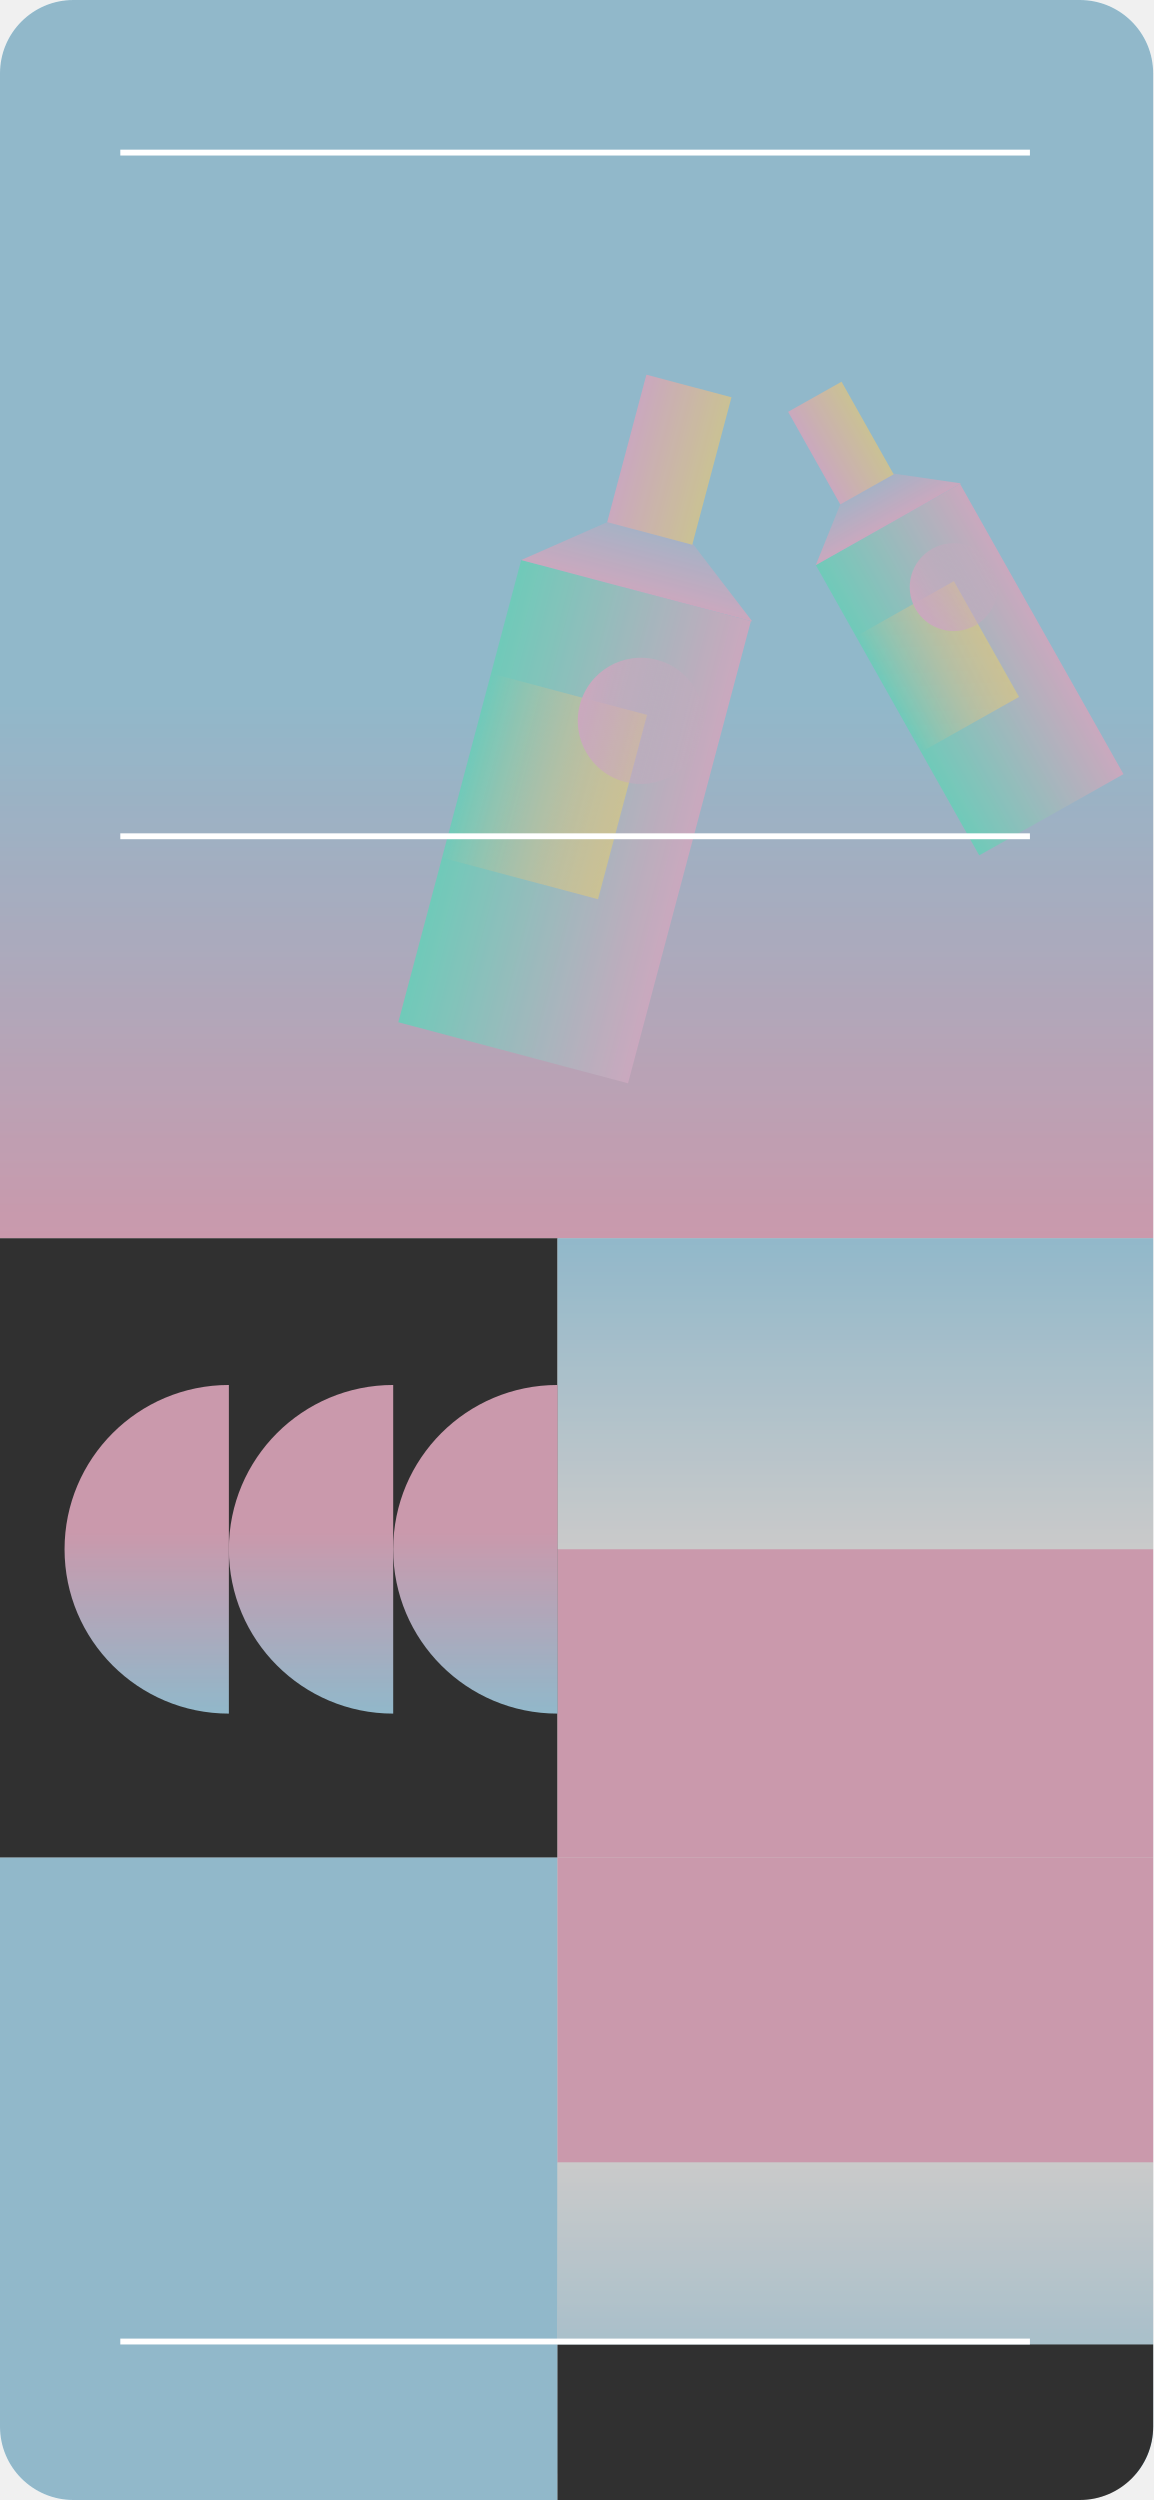
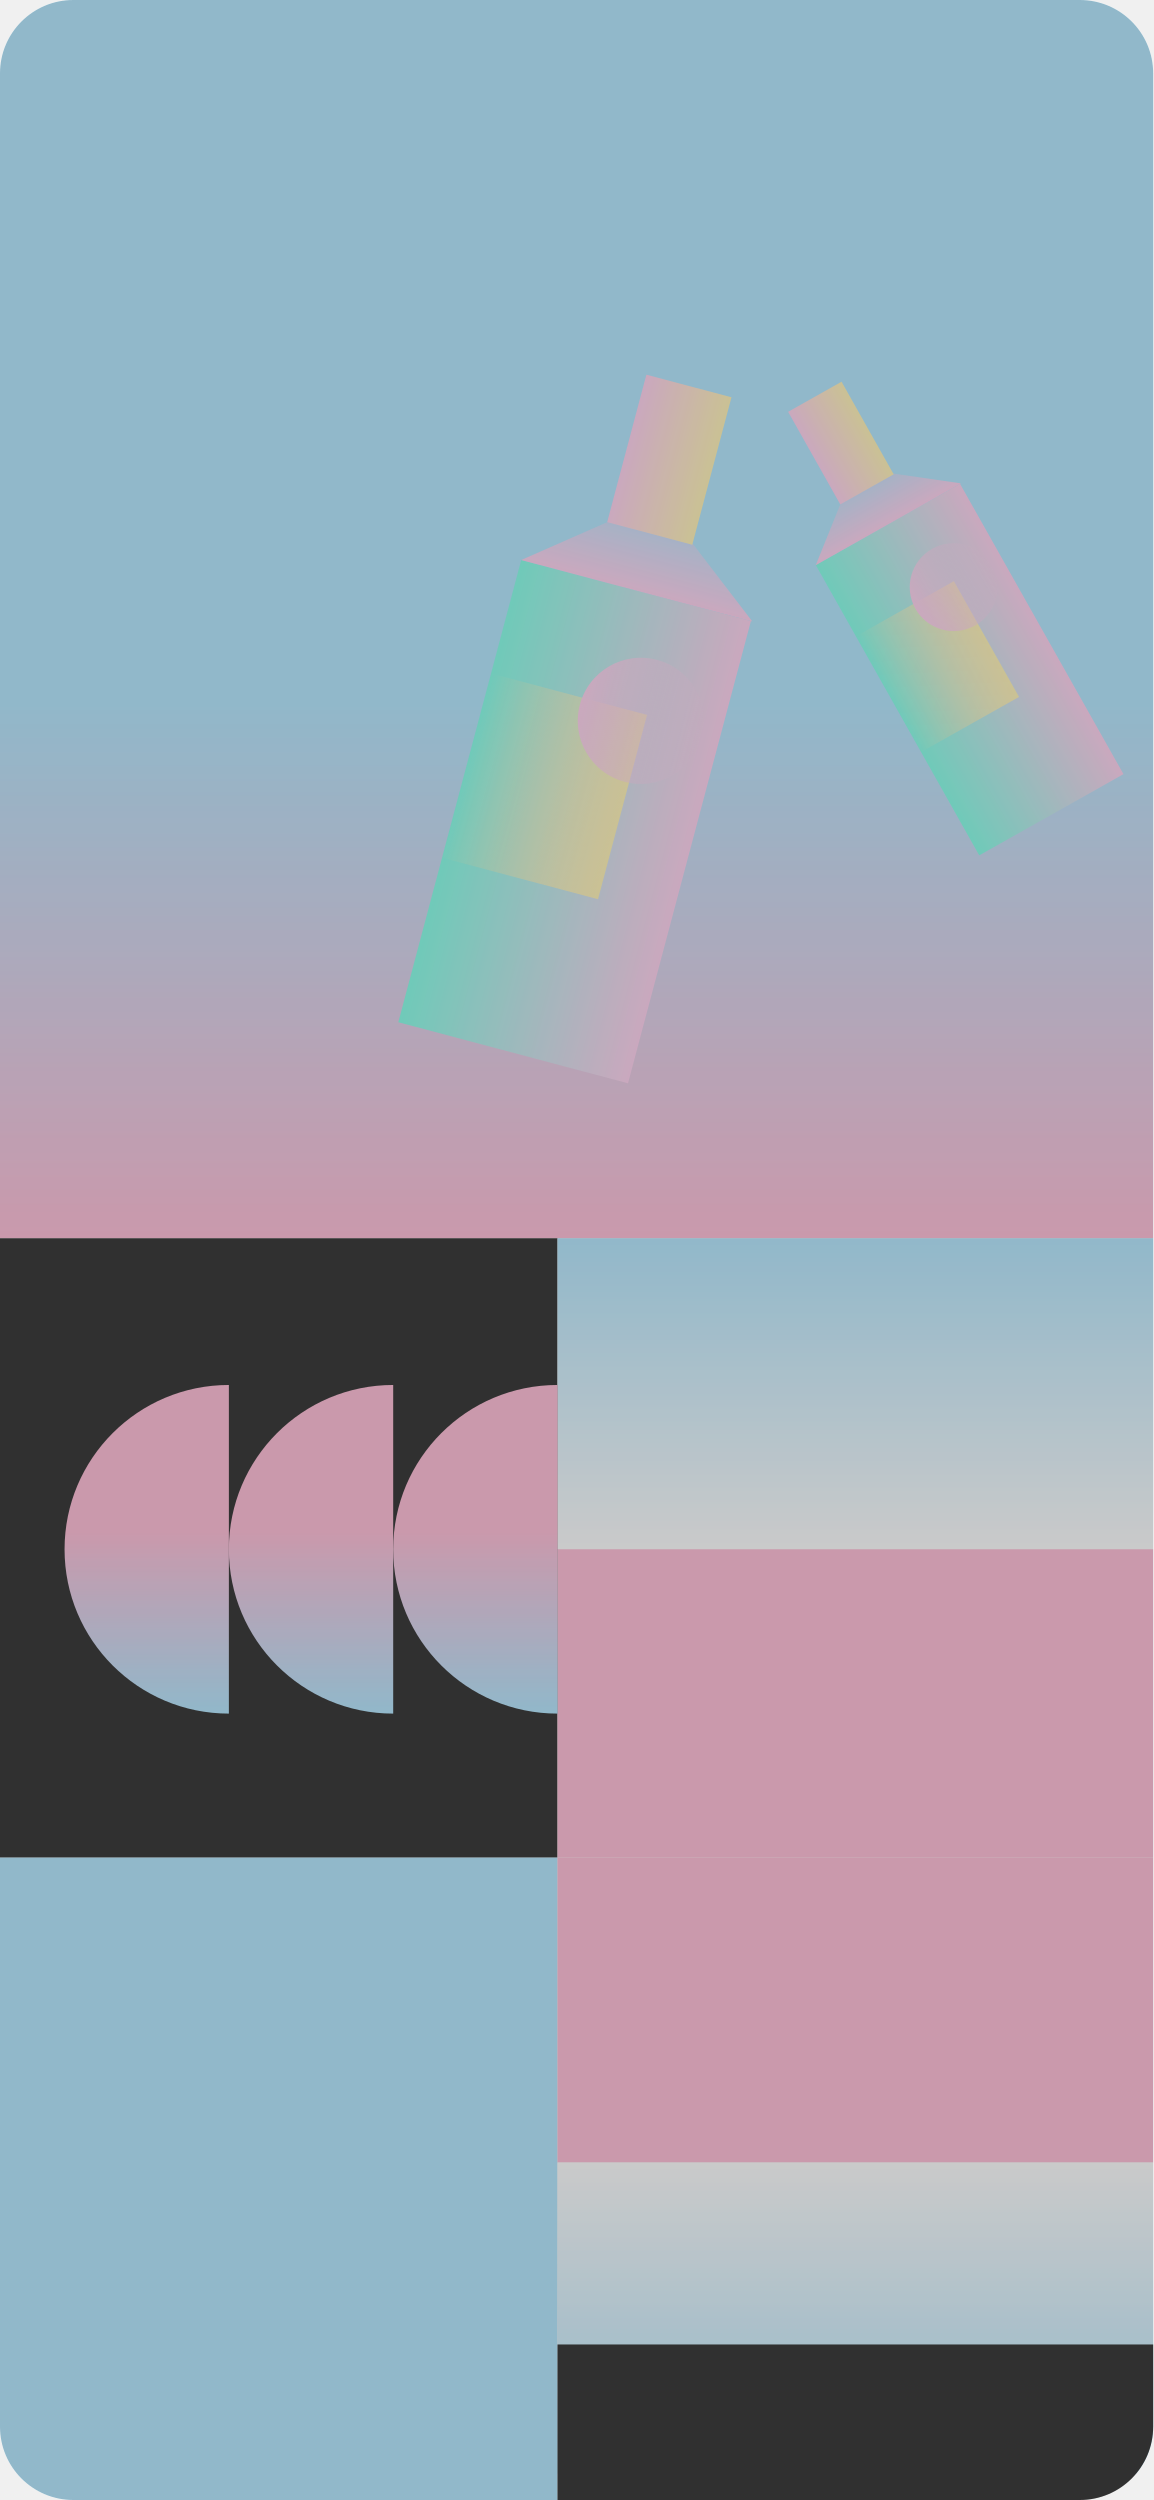
<svg xmlns="http://www.w3.org/2000/svg" width="393" height="852" viewBox="0 0 393 852" fill="none">
  <g clip-path="url(#clip0_2026_1437)">
    <rect width="393" height="852" rx="25" fill="white" />
    <rect width="393" height="422" fill="url(#paint0_linear_2026_1437)" />
    <rect y="633" width="190" height="219" fill="#B7E8FF" />
    <rect y="422" width="190" height="211" fill="#3D3D3D" />
    <rect x="190" y="422" width="203" height="106" fill="url(#paint1_linear_2026_1437)" />
    <rect x="190" y="528" width="203" height="105" fill="#FFC1D9" />
    <rect x="190" y="633" width="203" height="104" fill="#FFC1D9" />
    <rect x="190" y="737" width="203" height="106" fill="url(#paint2_linear_2026_1437)" />
    <rect x="190" y="799" width="203" height="53" fill="#3D3D3D" />
    <path d="M190 584C159.072 584 134 558.928 134 528C134 497.072 159.072 472 190 472V584Z" fill="url(#paint3_linear_2026_1437)" />
    <path d="M134 584C103.072 584 78 558.928 78 528C78 497.072 103.072 472 134 472V584Z" fill="url(#paint4_linear_2026_1437)" />
    <path d="M78 584C47.072 584 22 558.928 22 528C22 497.072 47.072 472 78 472V584Z" fill="url(#paint5_linear_2026_1437)" />
    <rect x="177.628" y="190.849" width="81" height="163" transform="rotate(14.8897 177.628 190.849)" fill="url(#paint6_linear_2026_1437)" />
    <path d="M202.755 197.53L177.628 190.849L224.507 170.201L256.391 211.791L231.747 205.238L202.755 197.53Z" fill="url(#paint7_linear_2026_1437)" />
    <rect x="220.289" y="127.69" width="30" height="52" transform="rotate(14.8897 220.289 127.69)" fill="url(#paint8_linear_2026_1437)" />
    <rect x="167.349" y="229.505" width="55" height="65" transform="rotate(14.8897 167.349 229.505)" fill="url(#paint9_linear_2026_1437)" />
    <circle cx="218.41" cy="245.669" r="21.5" transform="rotate(14.8897 218.41 245.669)" fill="url(#paint10_linear_2026_1437)" />
    <rect x="278.022" y="192.58" width="56.416" height="113.528" transform="rotate(-29.3814 278.022 192.58)" fill="url(#paint11_linear_2026_1437)" />
    <path d="M293.801 183.695L278.022 192.58L291.363 159.49L327.484 164.73L312.008 173.444L293.801 183.695Z" fill="url(#paint12_linear_2026_1437)" />
    <rect x="268.591" y="140.34" width="20.895" height="36.217" transform="rotate(-29.3814 268.591 140.34)" fill="url(#paint13_linear_2026_1437)" />
    <rect x="291.69" y="216.856" width="38.307" height="45.272" transform="rotate(-29.3814 291.69 216.856)" fill="url(#paint14_linear_2026_1437)" />
    <circle cx="325.014" cy="200.091" r="14.975" transform="rotate(-29.3814 325.014 200.091)" fill="url(#paint15_linear_2026_1437)" />
    <rect width="393" height="852" fill="black" fill-opacity="0.21" />
-     <line x1="41" y1="52" x2="351" y2="52" stroke="white" stroke-width="2" />
-     <line x1="41" y1="285" x2="351" y2="285" stroke="white" stroke-width="2" />
-     <line x1="41" y1="798" x2="351" y2="798" stroke="white" stroke-width="2" />
  </g>
  <defs>
    <linearGradient id="paint0_linear_2026_1437" x1="196.5" y1="0" x2="196.5" y2="422" gradientUnits="userSpaceOnUse">
      <stop stop-color="#B7E8FF" />
      <stop offset="0.568" stop-color="#B7E8FF" />
      <stop offset="1" stop-color="#FFC1D9" />
    </linearGradient>
    <linearGradient id="paint1_linear_2026_1437" x1="291.5" y1="422" x2="291.5" y2="528" gradientUnits="userSpaceOnUse">
      <stop stop-color="#B7E8FF" />
      <stop offset="1" stop-color="white" />
    </linearGradient>
    <linearGradient id="paint2_linear_2026_1437" x1="291.5" y1="737" x2="291.5" y2="843" gradientUnits="userSpaceOnUse">
      <stop stop-color="white" />
      <stop offset="1" stop-color="#B7E8FF" />
    </linearGradient>
    <linearGradient id="paint3_linear_2026_1437" x1="190" y1="472" x2="190" y2="584" gradientUnits="userSpaceOnUse">
      <stop stop-color="#FFC1D9" />
      <stop offset="0.448" stop-color="#FFC1D9" />
      <stop offset="1" stop-color="#B7E8FF" />
    </linearGradient>
    <linearGradient id="paint4_linear_2026_1437" x1="134" y1="472" x2="134" y2="584" gradientUnits="userSpaceOnUse">
      <stop stop-color="#FFC1D9" />
      <stop offset="0.448" stop-color="#FFC1D9" />
      <stop offset="1" stop-color="#B7E8FF" />
    </linearGradient>
    <linearGradient id="paint5_linear_2026_1437" x1="78" y1="472" x2="78" y2="584" gradientUnits="userSpaceOnUse">
      <stop stop-color="#FFC1D9" />
      <stop offset="0.448" stop-color="#FFC1D9" />
      <stop offset="1" stop-color="#B7E8FF" />
    </linearGradient>
    <linearGradient id="paint6_linear_2026_1437" x1="177.628" y1="234.349" x2="258.628" y2="234.349" gradientUnits="userSpaceOnUse">
      <stop stop-color="#8DFFEA" />
      <stop offset="1" stop-color="#FFD4F0" />
    </linearGradient>
    <linearGradient id="paint7_linear_2026_1437" x1="225.232" y1="170.394" x2="217.009" y2="201.32" gradientUnits="userSpaceOnUse">
      <stop stop-color="#B7E8FF" />
      <stop offset="1" stop-color="#FFD4F0" />
    </linearGradient>
    <linearGradient id="paint8_linear_2026_1437" x1="220.289" y1="150.69" x2="250.289" y2="150.69" gradientUnits="userSpaceOnUse">
      <stop stop-color="#FFD4F0" />
      <stop offset="1" stop-color="#FFF4BB" />
    </linearGradient>
    <linearGradient id="paint9_linear_2026_1437" x1="222.349" y1="260.005" x2="167.349" y2="259.005" gradientUnits="userSpaceOnUse">
      <stop stop-color="#FFF4BB" />
      <stop offset="1" stop-color="#FFF4BB" stop-opacity="0" />
    </linearGradient>
    <linearGradient id="paint10_linear_2026_1437" x1="196.91" y1="243.669" x2="239.91" y2="243.669" gradientUnits="userSpaceOnUse">
      <stop stop-color="#FFD4F0" />
      <stop offset="1" stop-color="#FFD4F0" stop-opacity="0" />
    </linearGradient>
    <linearGradient id="paint11_linear_2026_1437" x1="278.022" y1="222.877" x2="334.437" y2="222.877" gradientUnits="userSpaceOnUse">
      <stop stop-color="#8DFFEA" />
      <stop offset="1" stop-color="#FFD4F0" />
    </linearGradient>
    <linearGradient id="paint12_linear_2026_1437" x1="291.818" y1="159.234" x2="302.753" y2="178.655" gradientUnits="userSpaceOnUse">
      <stop stop-color="#B7E8FF" />
      <stop offset="1" stop-color="#FFD4F0" />
    </linearGradient>
    <linearGradient id="paint13_linear_2026_1437" x1="268.591" y1="156.359" x2="289.486" y2="156.359" gradientUnits="userSpaceOnUse">
      <stop stop-color="#FFD4F0" />
      <stop offset="1" stop-color="#FFF4BB" />
    </linearGradient>
    <linearGradient id="paint14_linear_2026_1437" x1="329.997" y1="238.099" x2="291.69" y2="237.402" gradientUnits="userSpaceOnUse">
      <stop stop-color="#FFF4BB" />
      <stop offset="1" stop-color="#FFF4BB" stop-opacity="0" />
    </linearGradient>
    <linearGradient id="paint15_linear_2026_1437" x1="310.039" y1="198.698" x2="339.988" y2="198.698" gradientUnits="userSpaceOnUse">
      <stop stop-color="#FFD4F0" />
      <stop offset="1" stop-color="#FFD4F0" stop-opacity="0" />
    </linearGradient>
    <clipPath id="clip0_2026_1437">
      <rect width="393" height="852" rx="25" fill="white" />
    </clipPath>
  </defs>
</svg>
